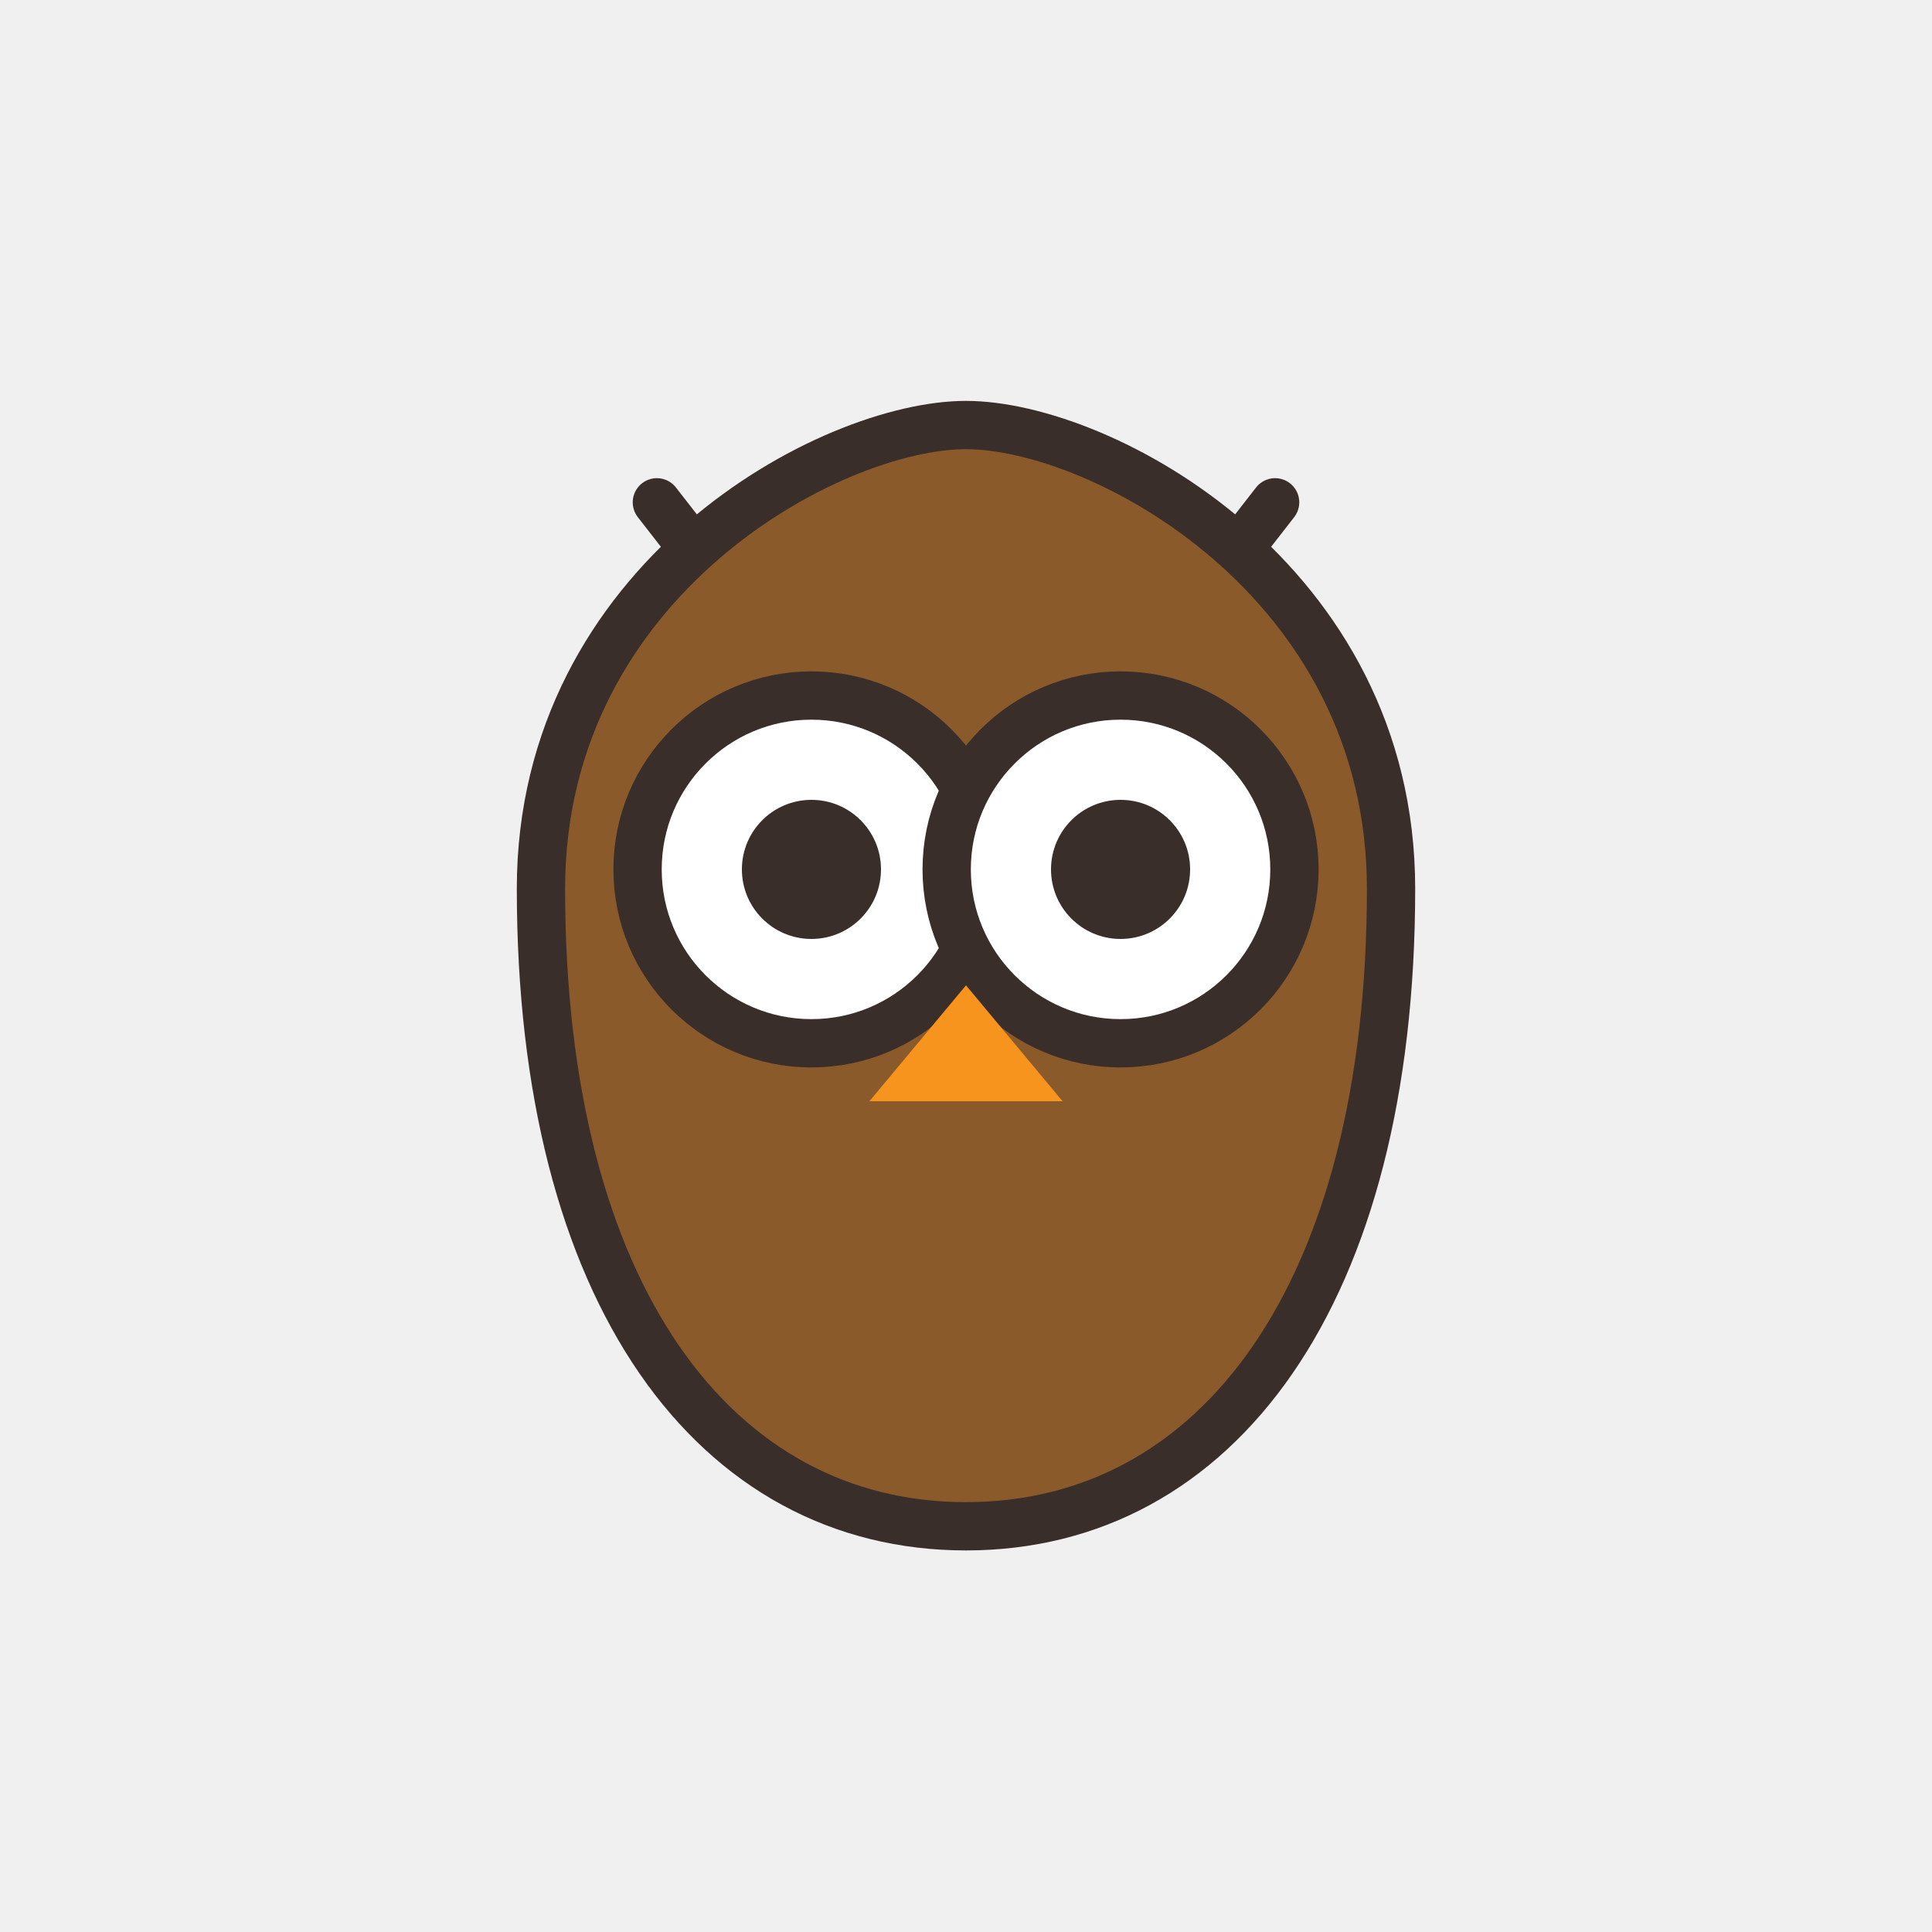
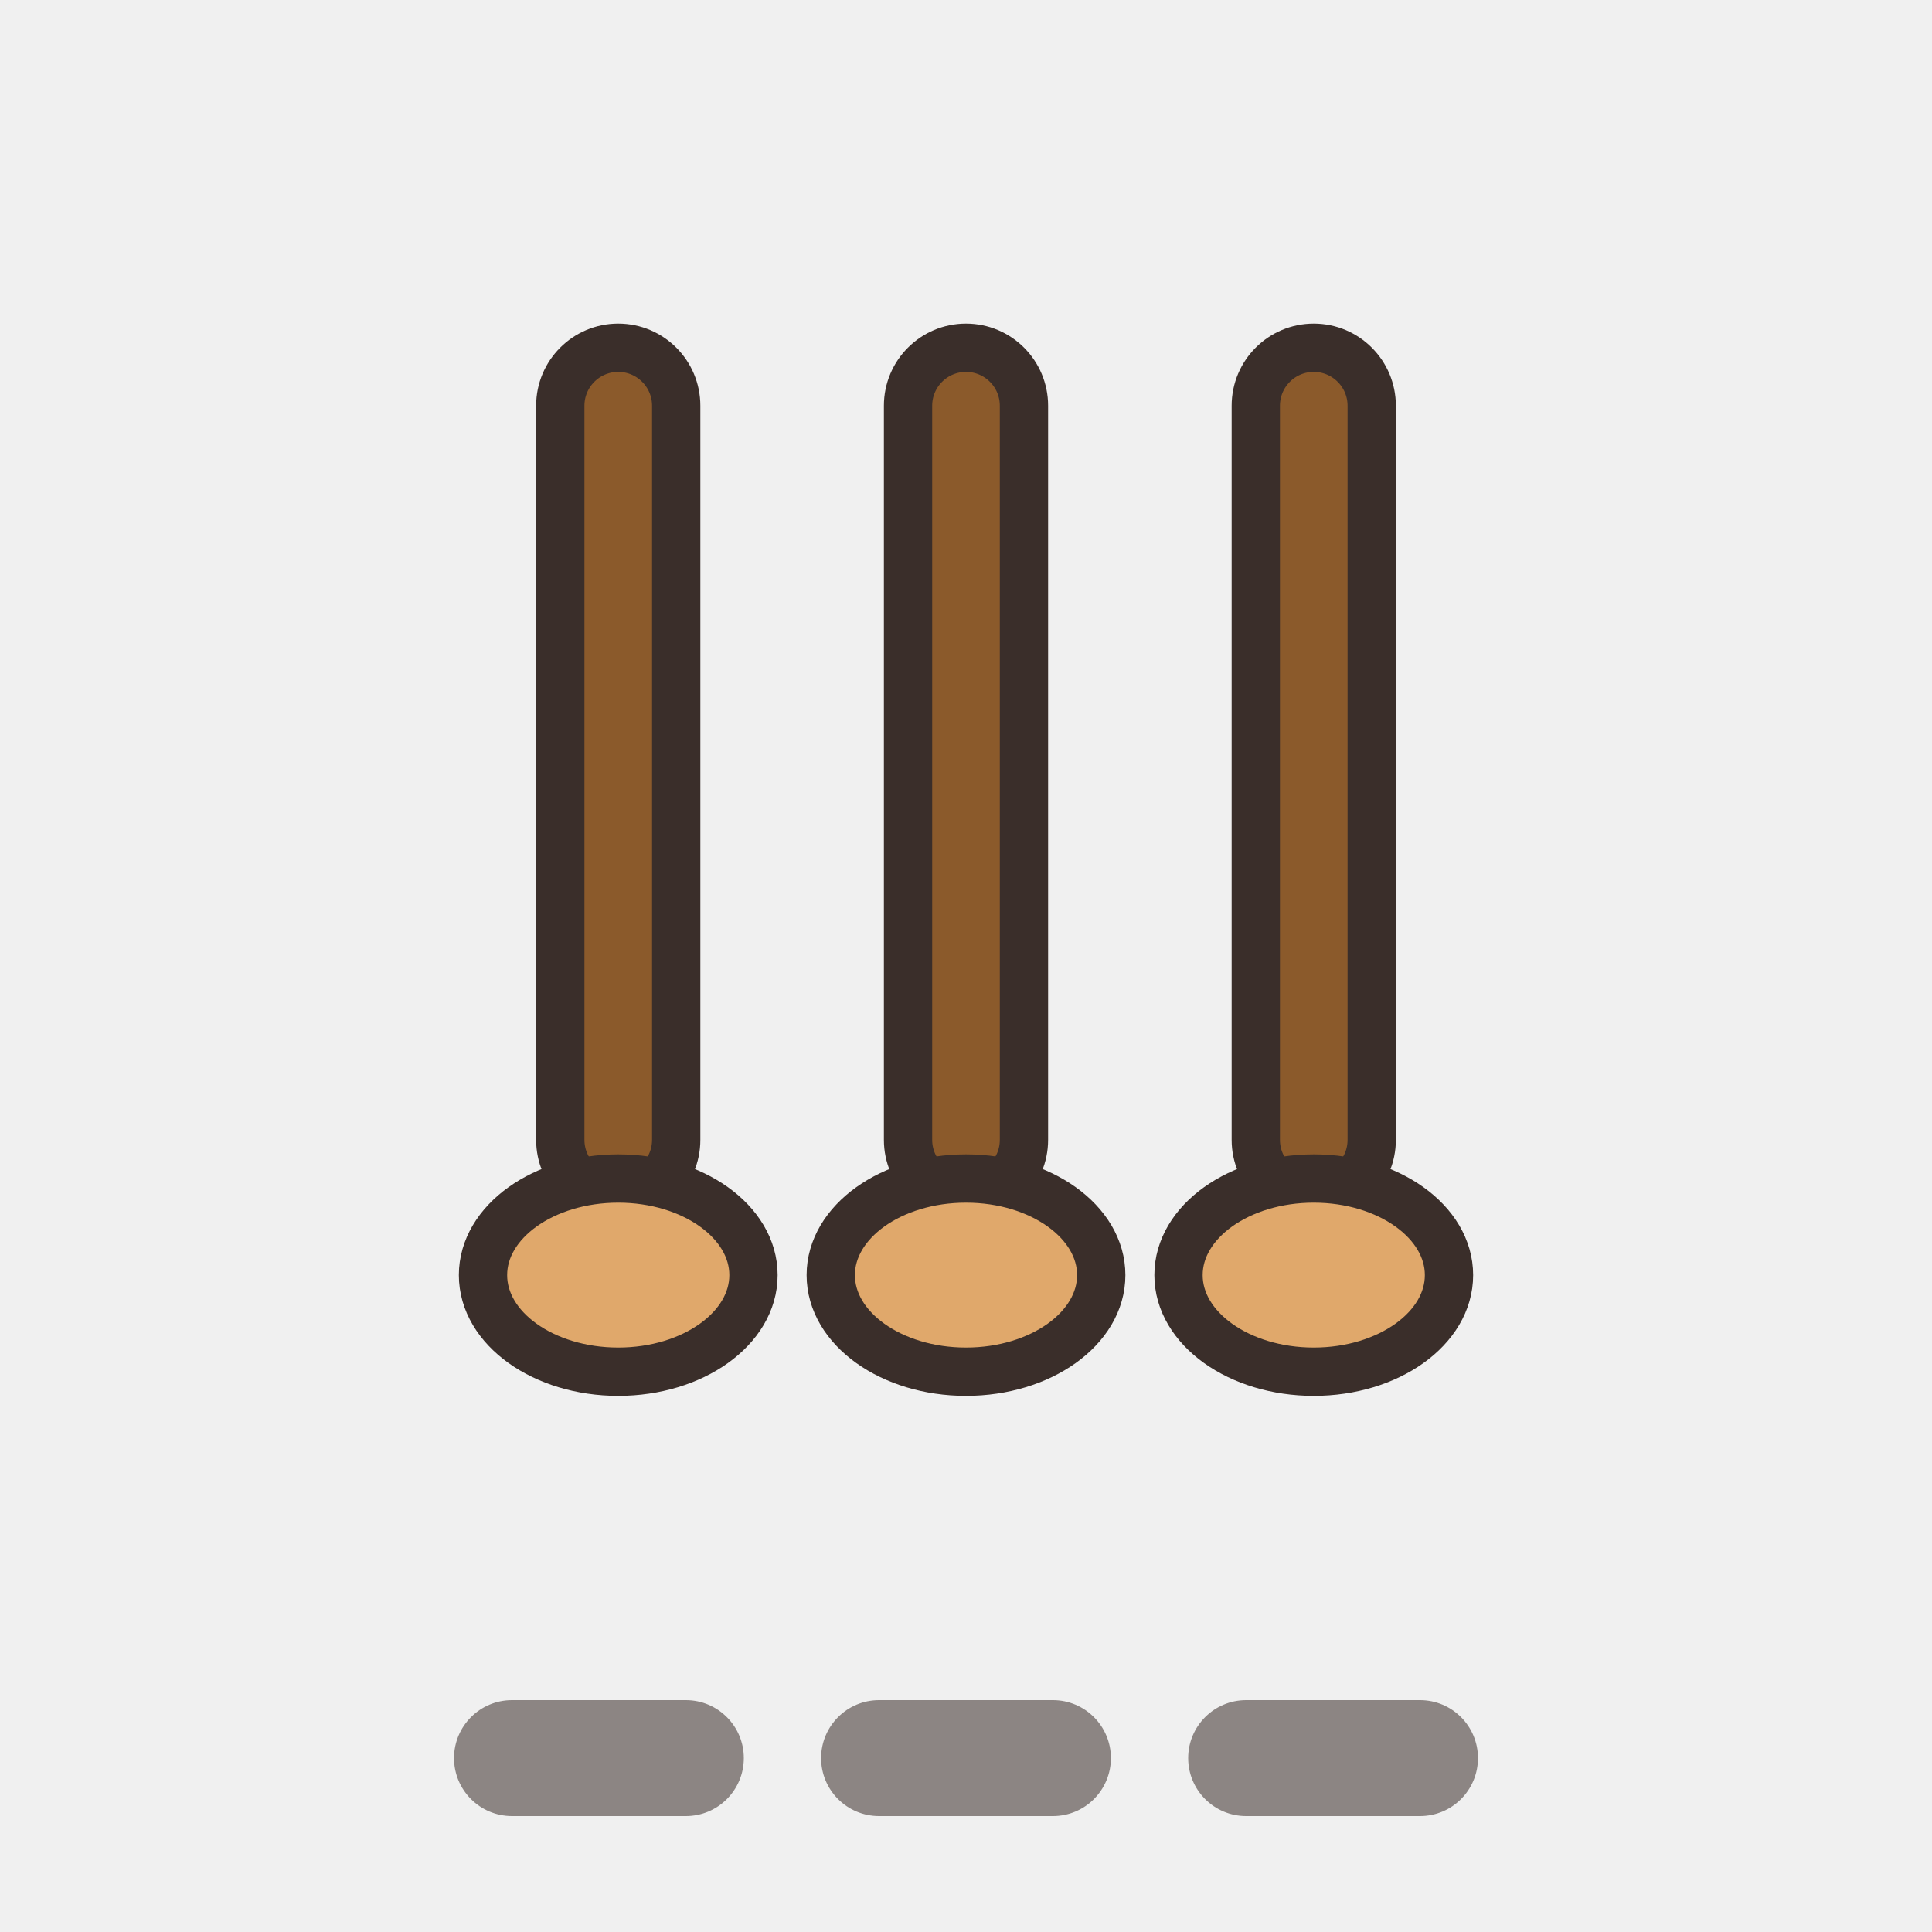
<svg xmlns="http://www.w3.org/2000/svg" viewBox="0 0 100 100" fill="none" stroke="#3a2e2a" stroke-width="2.5" stroke-linecap="round" stroke-linejoin="round">
-   <path d="M34 26 L41 35 M66 26 L59 35" />
-   <path d="M28 46 C28 30 43 22 50 22 C57 22 72 30 72 46 C72 67 63 79 50 79 C37 79 28 67 28 46 Z" fill="#8b5a2b" />
-   <circle cx="42" cy="45" r="9" fill="#ffffff" />
-   <circle cx="58" cy="45" r="9" fill="#ffffff" />
-   <circle cx="42" cy="45" r="3.6" fill="#3a2e2a" stroke="none" />
-   <circle cx="58" cy="45" r="3.6" fill="#3a2e2a" stroke="none" />
-   <path d="M50 51 L45 57 L55 57 Z" fill="#f7941e" stroke="none" />
+   <g>
+     <rect x="29" y="18" width="6" height="44" rx="3" fill="#8b5a2b" />
+     <ellipse cx="32" cy="66" rx="7" ry="5" fill="#e0a86b" />
+   </g>
+   <g>
+     <rect x="47" y="18" width="6" height="44" rx="3" fill="#8b5a2b" />
+     <ellipse cx="50" cy="66" rx="7" ry="5" fill="#e0a86b" />
+   </g>
+   <g>
+     <rect x="65" y="18" width="6" height="44" rx="3" fill="#8b5a2b" />
+     <ellipse cx="68" cy="66" rx="7" ry="5" fill="#e0a86b" />
+   </g>
+   <g stroke="none">
+     <rect x="23.5" y="88" width="15" height="6" rx="3" fill="#3a2e2a" fill-opacity="0.55" />
+     <rect x="42.5" y="88" width="15" height="6" rx="3" fill="#3a2e2a" fill-opacity="0.55" />
+     <rect x="61.5" y="88" width="15" height="6" rx="3" fill="#3a2e2a" fill-opacity="0.55" />
+   </g>
</svg>
